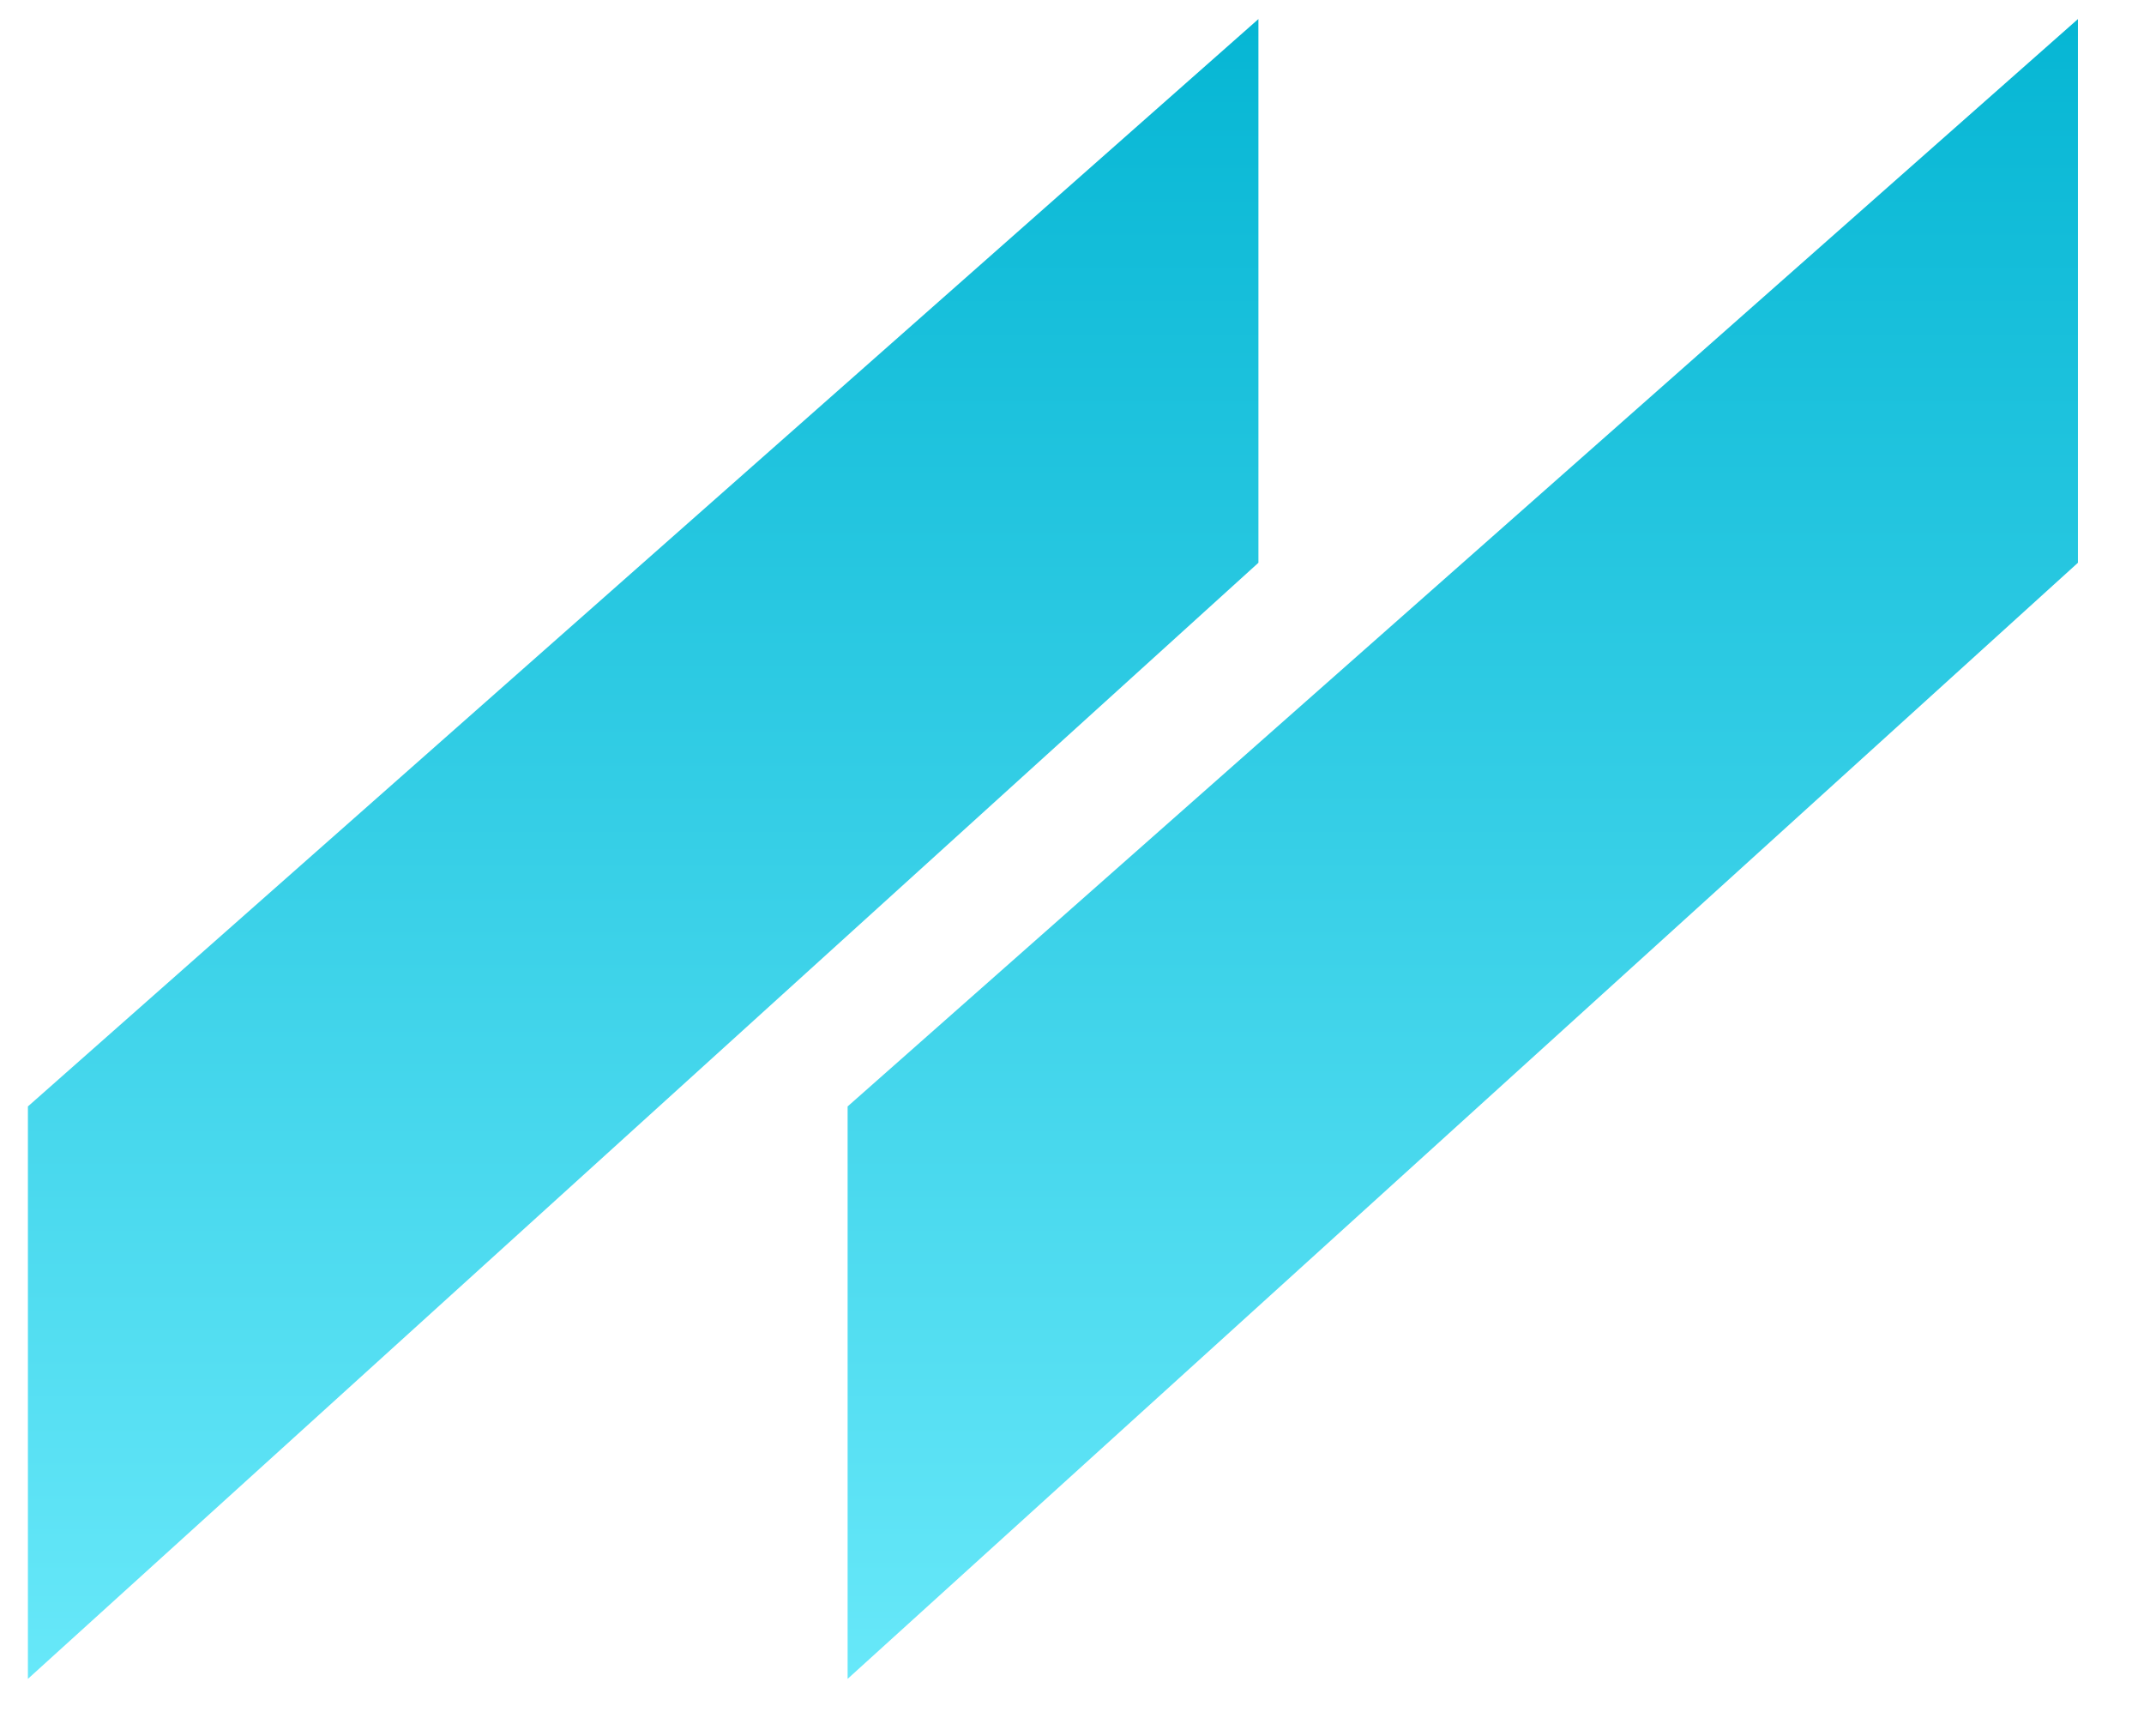
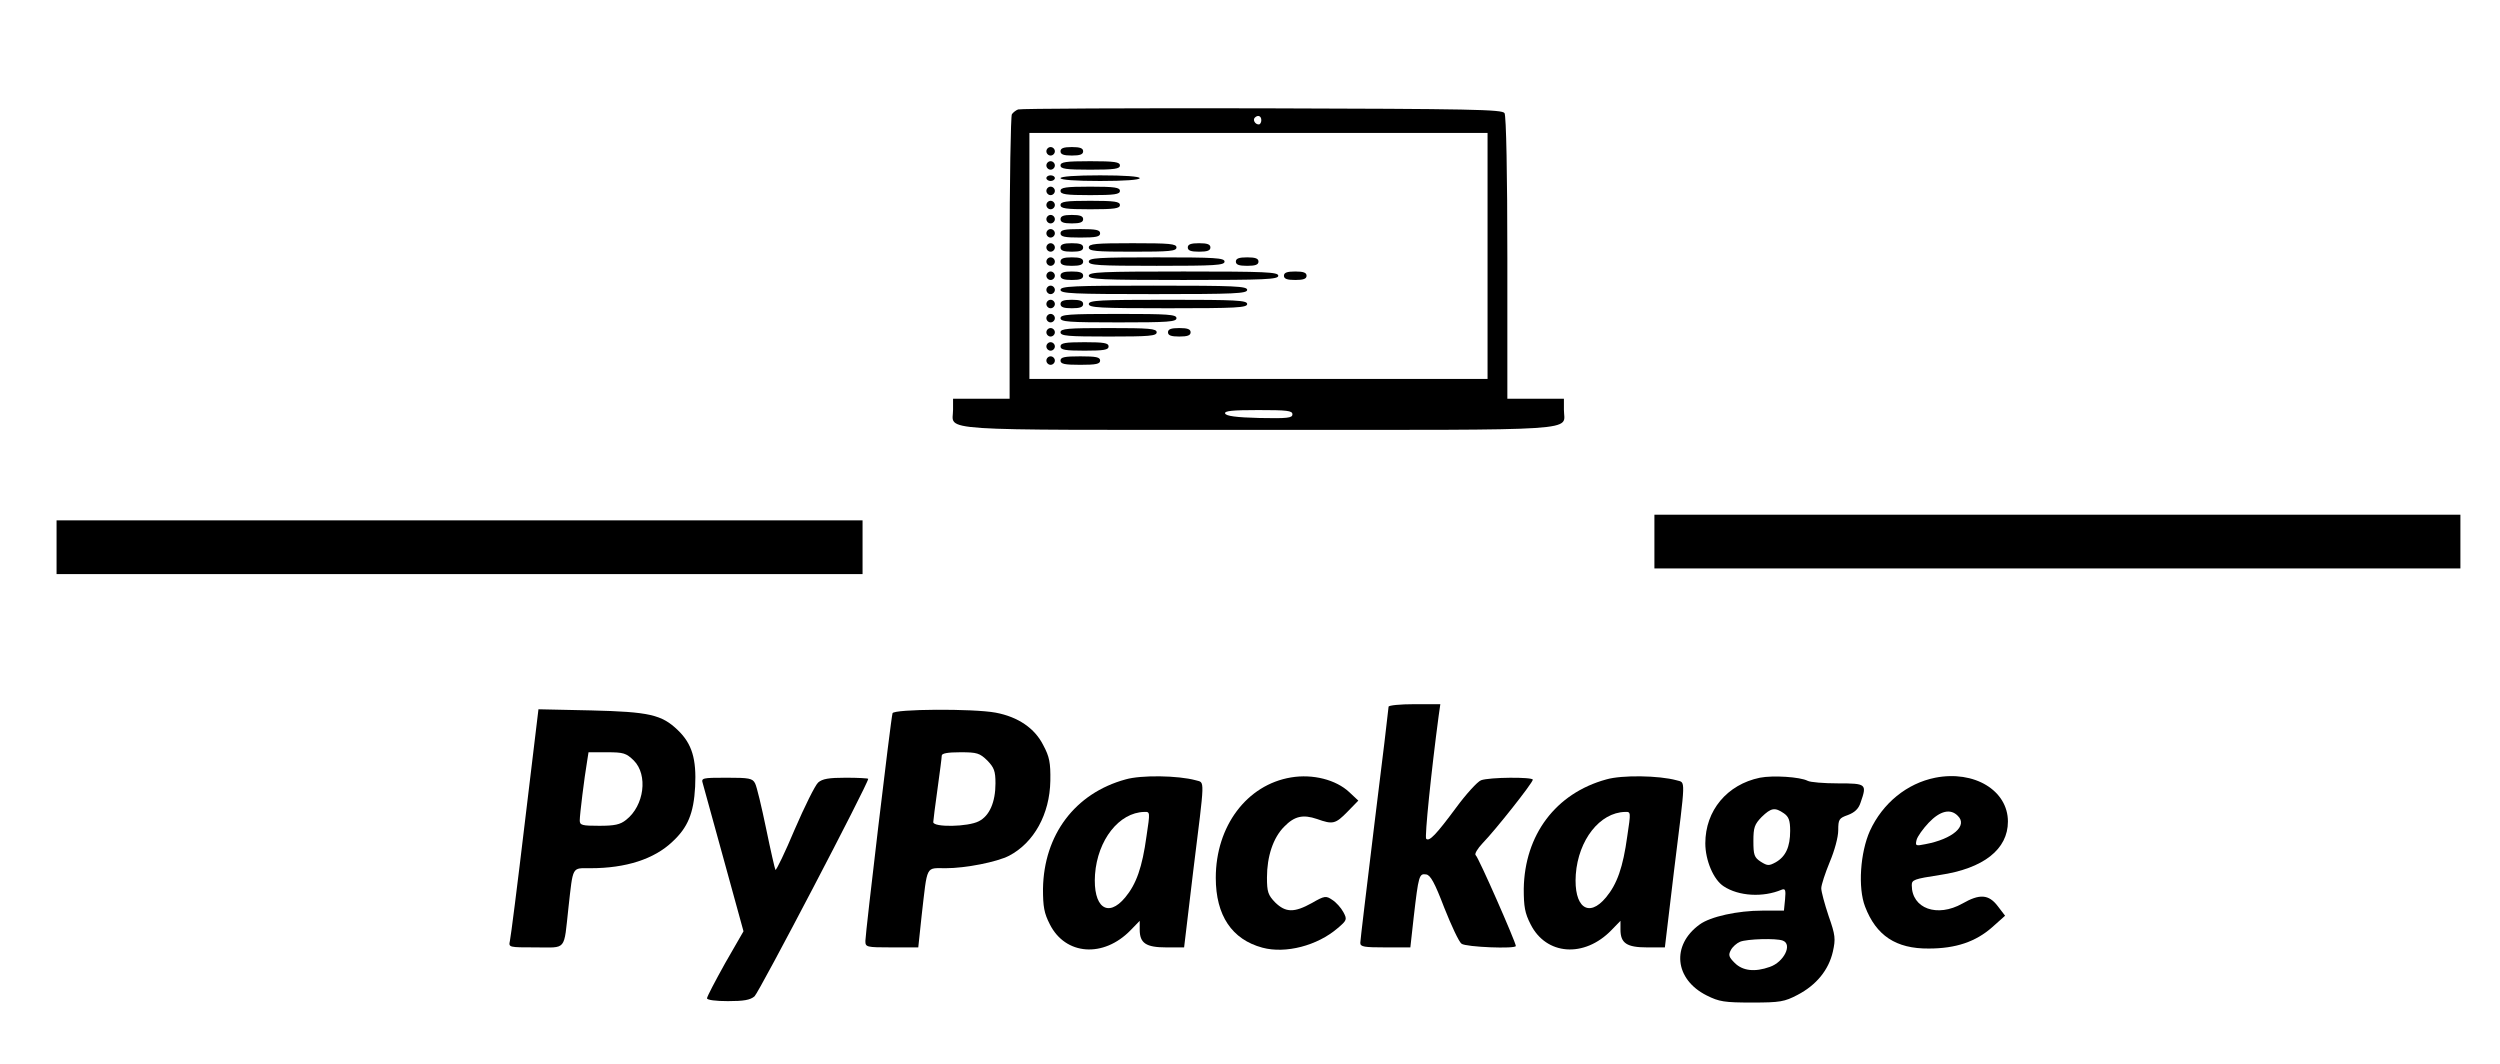
- <svg xmlns="http://www.w3.org/2000/svg" xmlns:xlink="http://www.w3.org/1999/xlink" version="1.1" preserveAspectRatio="xMidYMid meet" viewBox="344.564 330.278 111.737 91.218" width="53.87" height="43.61">
-   <defs>
-     <path d="M453.3 331.28L453.3 359.85L388.64 418.5L388.64 388.42L453.3 331.28Z" id="aFZf6T5ED" />
-     <linearGradient id="gradientb2ThqnP5Op" gradientUnits="userSpaceOnUse" x1="420.97" y1="331.28" x2="420.97" y2="418.5">
-       <stop style="stop-color: #06b6d4;stop-opacity: 1" offset="0%" />
-       <stop style="stop-color: #67e8f9;stop-opacity: 1" offset="100%" />
-     </linearGradient>
-     <path d="M410.23 331.28L410.23 359.85L345.56 418.5L345.56 388.42L410.23 331.28Z" id="a9fehgwfM" />
-     <linearGradient id="gradientk1wNV9Ostb" gradientUnits="userSpaceOnUse" x1="377.89" y1="331.28" x2="377.89" y2="418.5">
-       <stop style="stop-color: #06b6d4;stop-opacity: 1" offset="0%" />
-       <stop style="stop-color: #67e8f9;stop-opacity: 1" offset="100%" />
-     </linearGradient>
-   </defs>
-   <g>
-     <g>
-       <use xlink:href="#aFZf6T5ED" opacity="1" fill="url(#gradientb2ThqnP5Op)" />
-     </g>
-     <g>
-       <use xlink:href="#a9fehgwfM" opacity="1" fill="url(#gradientk1wNV9Ostb)" />
-     </g>
+ <svg xmlns="http://www.w3.org/2000/svg" version="1.0" width="884pt" height="376pt" viewBox="0 0 884 376" preserveAspectRatio="xMidYMid meet">
+   <g transform="translate(0,376) scale(0.1,-0.1)" fill="#000000" stroke="none">
+     <path d="M3600 3373 c-8 -3 -18 -11 -22 -17 -4 -6 -8 -235 -8 -508 l0 -498 -100 0 -100 0 0 -39 c0 -77 -90 -71 1080 -71 1170 0 1080 -6 1080 71 l0 39 -100 0 -100 0 0 498 c0 295 -4 503 -10 512 -8 13 -116 15 -857 17 -466 1 -855 -1 -863 -4z m860 -38 c0 -8 -4 -15 -9 -15 -13 0 -22 16 -14 24 11 11 23 6 23 -9z m800 -480 l0 -435 -810 0 -810 0 0 435 0 435 810 0 810 0 0 -435z m-690 -560 c0 -13 -17 -15 -117 -13 -82 2 -118 7 -121 16 -3 9 25 12 117 12 102 0 121 -2 121 -15z" />
+     <path d="M3700 3225 c0 -8 7 -15 15 -15 8 0 15 7 15 15 0 8 -7 15 -15 15 -8 0 -15 -7 -15 -15z" />
+     <path d="M3750 3225 c0 -11 11 -15 40 -15 29 0 40 4 40 15 0 11 -11 15 -40 15 -29 0 -40 -4 -40 -15z" />
+     <path d="M3700 3175 c0 -8 7 -15 15 -15 8 0 15 7 15 15 0 8 -7 15 -15 15 -8 0 -15 -7 -15 -15z" />
+     <path d="M3750 3175 c0 -12 18 -15 105 -15 87 0 105 3 105 15 0 12 -18 15 -105 15 -87 0 -105 -3 -105 -15z" />
+     <path d="M3700 3130 c0 -5 7 -10 15 -10 8 0 15 5 15 10 0 6 -7 10 -15 10 -8 0 -15 -4 -15 -10z" />
+     <path d="M3750 3130 c0 -6 53 -10 140 -10 87 0 140 4 140 10 0 6 -53 10 -140 10 -87 0 -140 -4 -140 -10z" />
+     <path d="M3700 3085 c0 -8 7 -15 15 -15 8 0 15 7 15 15 0 8 -7 15 -15 15 -8 0 -15 -7 -15 -15z" />
+     <path d="M3750 3085 c0 -12 18 -15 105 -15 87 0 105 3 105 15 0 12 -18 15 -105 15 -87 0 -105 -3 -105 -15z" />
+     <path d="M3700 3035 c0 -8 7 -15 15 -15 8 0 15 7 15 15 0 8 -7 15 -15 15 -8 0 -15 -7 -15 -15z" />
+     <path d="M3750 3035 c0 -12 18 -15 105 -15 87 0 105 3 105 15 0 12 -18 15 -105 15 -87 0 -105 -3 -105 -15z" />
+     <path d="M3700 2985 c0 -8 7 -15 15 -15 8 0 15 7 15 15 0 8 -7 15 -15 15 -8 0 -15 -7 -15 -15z" />
+     <path d="M3750 2985 c0 -11 11 -15 40 -15 29 0 40 4 40 15 0 11 -11 15 -40 15 -29 0 -40 -4 -40 -15z" />
+     <path d="M3700 2935 c0 -8 7 -15 15 -15 8 0 15 7 15 15 0 8 -7 15 -15 15 -8 0 -15 -7 -15 -15z" />
+     <path d="M3750 2935 c0 -12 14 -15 70 -15 56 0 70 3 70 15 0 12 -14 15 -70 15 -56 0 -70 -3 -70 -15z" />
+     <path d="M3700 2885 c0 -8 7 -15 15 -15 8 0 15 7 15 15 0 8 -7 15 -15 15 -8 0 -15 -7 -15 -15z" />
+     <path d="M3750 2885 c0 -11 11 -15 40 -15 29 0 40 4 40 15 0 11 -11 15 -40 15 -29 0 -40 -4 -40 -15z" />
+     <path d="M3850 2885 c0 -13 24 -15 155 -15 131 0 155 2 155 15 0 13 -24 15 -155 15 -131 0 -155 -2 -155 -15z" />
+     <path d="M4200 2885 c0 -11 11 -15 40 -15 29 0 40 4 40 15 0 11 -11 15 -40 15 -29 0 -40 -4 -40 -15z" />
+     <path d="M3700 2835 c0 -8 7 -15 15 -15 8 0 15 7 15 15 0 8 -7 15 -15 15 -8 0 -15 -7 -15 -15z" />
+     <path d="M3750 2835 c0 -11 11 -15 40 -15 29 0 40 4 40 15 0 11 -11 15 -40 15 -29 0 -40 -4 -40 -15z" />
+     <path d="M3850 2835 c0 -13 33 -15 240 -15 207 0 240 2 240 15 0 13 -33 15 -240 15 -207 0 -240 -2 -240 -15z" />
+     <path d="M4370 2835 c0 -11 11 -15 40 -15 29 0 40 4 40 15 0 11 -11 15 -40 15 -29 0 -40 -4 -40 -15z" />
+     <path d="M3700 2785 c0 -8 7 -15 15 -15 8 0 15 7 15 15 0 8 -7 15 -15 15 -8 0 -15 -7 -15 -15z" />
+     <path d="M3750 2785 c0 -11 11 -15 40 -15 29 0 40 4 40 15 0 11 -11 15 -40 15 -29 0 -40 -4 -40 -15z" />
+     <path d="M3850 2785 c0 -13 44 -15 335 -15 291 0 335 2 335 15 0 13 -44 15 -335 15 -291 0 -335 -2 -335 -15z" />
+     <path d="M4540 2785 c0 -11 11 -15 40 -15 29 0 40 4 40 15 0 11 -11 15 -40 15 -29 0 -40 -4 -40 -15z" />
+     <path d="M3700 2735 c0 -8 7 -15 15 -15 8 0 15 7 15 15 0 8 -7 15 -15 15 -8 0 -15 -7 -15 -15z" />
+     <path d="M3750 2735 c0 -13 43 -15 330 -15 287 0 330 2 330 15 0 13 -43 15 -330 15 -287 0 -330 -2 -330 -15z" />
+     <path d="M3700 2685 c0 -8 7 -15 15 -15 8 0 15 7 15 15 0 8 -7 15 -15 15 -8 0 -15 -7 -15 -15z" />
+     <path d="M3750 2685 c0 -11 11 -15 40 -15 29 0 40 4 40 15 0 11 -11 15 -40 15 -29 0 -40 -4 -40 -15z" />
+     <path d="M3850 2685 c0 -13 38 -15 280 -15 242 0 280 2 280 15 0 13 -38 15 -280 15 -242 0 -280 -2 -280 -15z" />
+     <path d="M3700 2635 c0 -8 7 -15 15 -15 8 0 15 7 15 15 0 8 -7 15 -15 15 -8 0 -15 -7 -15 -15z" />
+     <path d="M3750 2635 c0 -13 29 -15 205 -15 176 0 205 2 205 15 0 13 -29 15 -205 15 -176 0 -205 -2 -205 -15z" />
+     <path d="M3700 2585 c0 -8 7 -15 15 -15 8 0 15 7 15 15 0 8 -7 15 -15 15 -8 0 -15 -7 -15 -15z" />
+     <path d="M3750 2585 c0 -13 26 -15 170 -15 144 0 170 2 170 15 0 13 -26 15 -170 15 -144 0 -170 -2 -170 -15z" />
+     <path d="M4130 2585 c0 -11 11 -15 40 -15 29 0 40 4 40 15 0 11 -11 15 -40 15 -29 0 -40 -4 -40 -15z" />
+     <path d="M3700 2535 c0 -8 7 -15 15 -15 8 0 15 7 15 15 0 8 -7 15 -15 15 -8 0 -15 -7 -15 -15z" />
+     <path d="M3750 2535 c0 -12 16 -15 85 -15 69 0 85 3 85 15 0 12 -16 15 -85 15 -69 0 -85 -3 -85 -15z" />
+     <path d="M3700 2485 c0 -8 7 -15 15 -15 8 0 15 7 15 15 0 8 -7 15 -15 15 -8 0 -15 -7 -15 -15z" />
+     <path d="M3750 2485 c0 -12 14 -15 70 -15 56 0 70 3 70 15 0 12 -14 15 -70 15 -56 0 -70 -3 -70 -15z" />
+     <path d="M5850 1845 l0 -95 1425 0 1425 0 0 95 0 95 -1425 0 -1425 0 0 -95z" />
+     <path d="M200 1825 l0 -95 1425 0 1425 0 0 95 0 95 -1425 0 -1425 0 0 -95z" />
+     <path d="M4910 1261 c0 -5 -22 -191 -50 -414 -27 -223 -50 -412 -50 -421 0 -14 14 -16 89 -16 l88 0 12 108 c17 146 19 154 44 150 15 -2 30 -29 64 -118 25 -63 52 -121 61 -127 15 -12 192 -19 192 -8 0 13 -133 316 -142 321 -5 4 6 23 25 43 44 45 177 213 177 224 0 10 -154 9 -183 -2 -13 -5 -53 -49 -89 -98 -69 -93 -94 -120 -105 -109 -6 5 18 239 44 434 l6 42 -92 0 c-50 0 -91 -4 -91 -9z" />
+     <path d="M1856 853 c-26 -219 -50 -408 -53 -420 -5 -23 -4 -23 91 -23 111 0 99 -15 116 140 17 150 11 140 78 140 125 0 225 32 290 94 54 50 75 100 80 194 5 98 -11 152 -61 200 -57 55 -101 65 -307 70 l-186 4 -48 -399z m385 218 c51 -51 37 -160 -27 -210 -21 -17 -41 -21 -95 -21 -61 0 -69 2 -69 19 0 20 16 150 26 209 l5 32 65 0 c59 0 68 -3 95 -29z" />
+     <path d="M3156 1238 c-6 -19 -96 -779 -96 -805 0 -22 3 -23 93 -23 l94 0 12 113 c21 181 13 167 85 167 71 0 181 22 224 44 88 46 144 147 146 265 1 64 -3 85 -25 126 -30 60 -89 100 -168 115 -80 15 -361 13 -365 -2z m335 -167 c24 -25 29 -37 29 -81 0 -66 -21 -115 -59 -134 -38 -20 -161 -22 -161 -3 0 6 7 59 15 117 8 58 15 111 15 118 0 8 20 12 66 12 59 0 68 -3 95 -29z" />
+     <path d="M3980 1004 c-179 -49 -289 -196 -292 -387 0 -63 4 -86 24 -125 55 -110 190 -120 286 -21 l32 33 0 -31 c0 -48 22 -63 94 -63 l63 0 32 268 c42 340 42 313 9 323 -62 17 -193 19 -248 3z m74 -201 c-15 -110 -36 -169 -75 -216 -62 -75 -115 -35 -107 81 9 122 85 219 174 221 21 1 21 0 8 -86z" />
+     <path d="M4565 1011 c-156 -26 -266 -172 -266 -355 0 -133 57 -218 165 -247 82 -22 194 7 266 69 33 28 34 31 20 57 -8 15 -26 35 -39 43 -22 15 -27 15 -72 -11 -63 -35 -93 -34 -130 2 -25 26 -29 37 -29 88 0 75 22 141 61 180 36 37 66 44 116 27 56 -20 65 -18 108 26 l38 39 -32 30 c-47 44 -129 65 -206 52z" />
+     <path d="M5680 1004 c-179 -49 -289 -196 -292 -387 0 -63 4 -86 24 -125 55 -110 190 -120 286 -21 l32 33 0 -31 c0 -48 22 -63 94 -63 l63 0 32 268 c42 340 42 313 9 323 -62 17 -193 19 -248 3z m74 -201 c-15 -110 -36 -169 -75 -216 -62 -75 -115 -35 -107 81 9 122 85 219 174 221 21 1 21 0 8 -86z" />
+     <path d="M6223 1010 c-116 -24 -193 -116 -193 -232 0 -60 29 -129 65 -152 53 -35 139 -40 205 -12 13 5 15 -1 12 -34 l-4 -40 -77 0 c-86 0 -183 -21 -221 -49 -101 -73 -89 -194 25 -251 44 -22 62 -25 160 -25 100 0 115 3 161 27 67 35 110 88 125 153 10 45 9 58 -15 126 -14 42 -26 86 -26 98 0 12 14 54 30 93 17 40 30 88 30 112 0 39 3 43 34 54 24 9 38 22 45 44 23 66 21 68 -80 68 -50 0 -98 4 -107 9 -27 14 -123 20 -169 11z m85 -126 c17 -12 22 -25 22 -62 0 -57 -16 -91 -51 -111 -24 -13 -29 -13 -53 2 -23 15 -26 24 -26 73 0 48 4 59 29 85 34 33 47 35 79 13z m-4 -450 c35 -13 4 -76 -46 -93 -53 -19 -96 -14 -124 14 -21 21 -23 28 -14 45 6 12 21 25 33 30 25 10 128 13 151 4z" />
+     <path d="M6843 1010 c-100 -20 -186 -90 -231 -188 -34 -76 -43 -201 -17 -268 39 -102 109 -149 225 -148 96 0 166 24 224 75 l46 41 -26 34 c-32 42 -64 44 -125 9 -89 -50 -179 -18 -179 65 0 19 8 22 99 36 155 23 241 91 241 189 0 110 -119 182 -257 155z m80 -135 c36 -35 -19 -82 -115 -100 -34 -7 -36 -6 -31 15 3 12 23 40 43 61 40 42 77 51 103 24z" />
+     <path d="M2485 990 c3 -11 37 -133 75 -272 l69 -251 -65 -113 c-35 -63 -64 -118 -64 -124 0 -6 31 -10 74 -10 56 0 79 4 94 17 16 14 402 752 402 769 0 2 -36 4 -79 4 -61 0 -83 -4 -98 -17 -11 -10 -48 -85 -83 -166 -34 -81 -65 -145 -68 -143 -2 3 -17 68 -33 146 -16 77 -33 149 -39 160 -9 18 -21 20 -101 20 -86 0 -90 -1 -84 -20z" />
  </g>
</svg>
